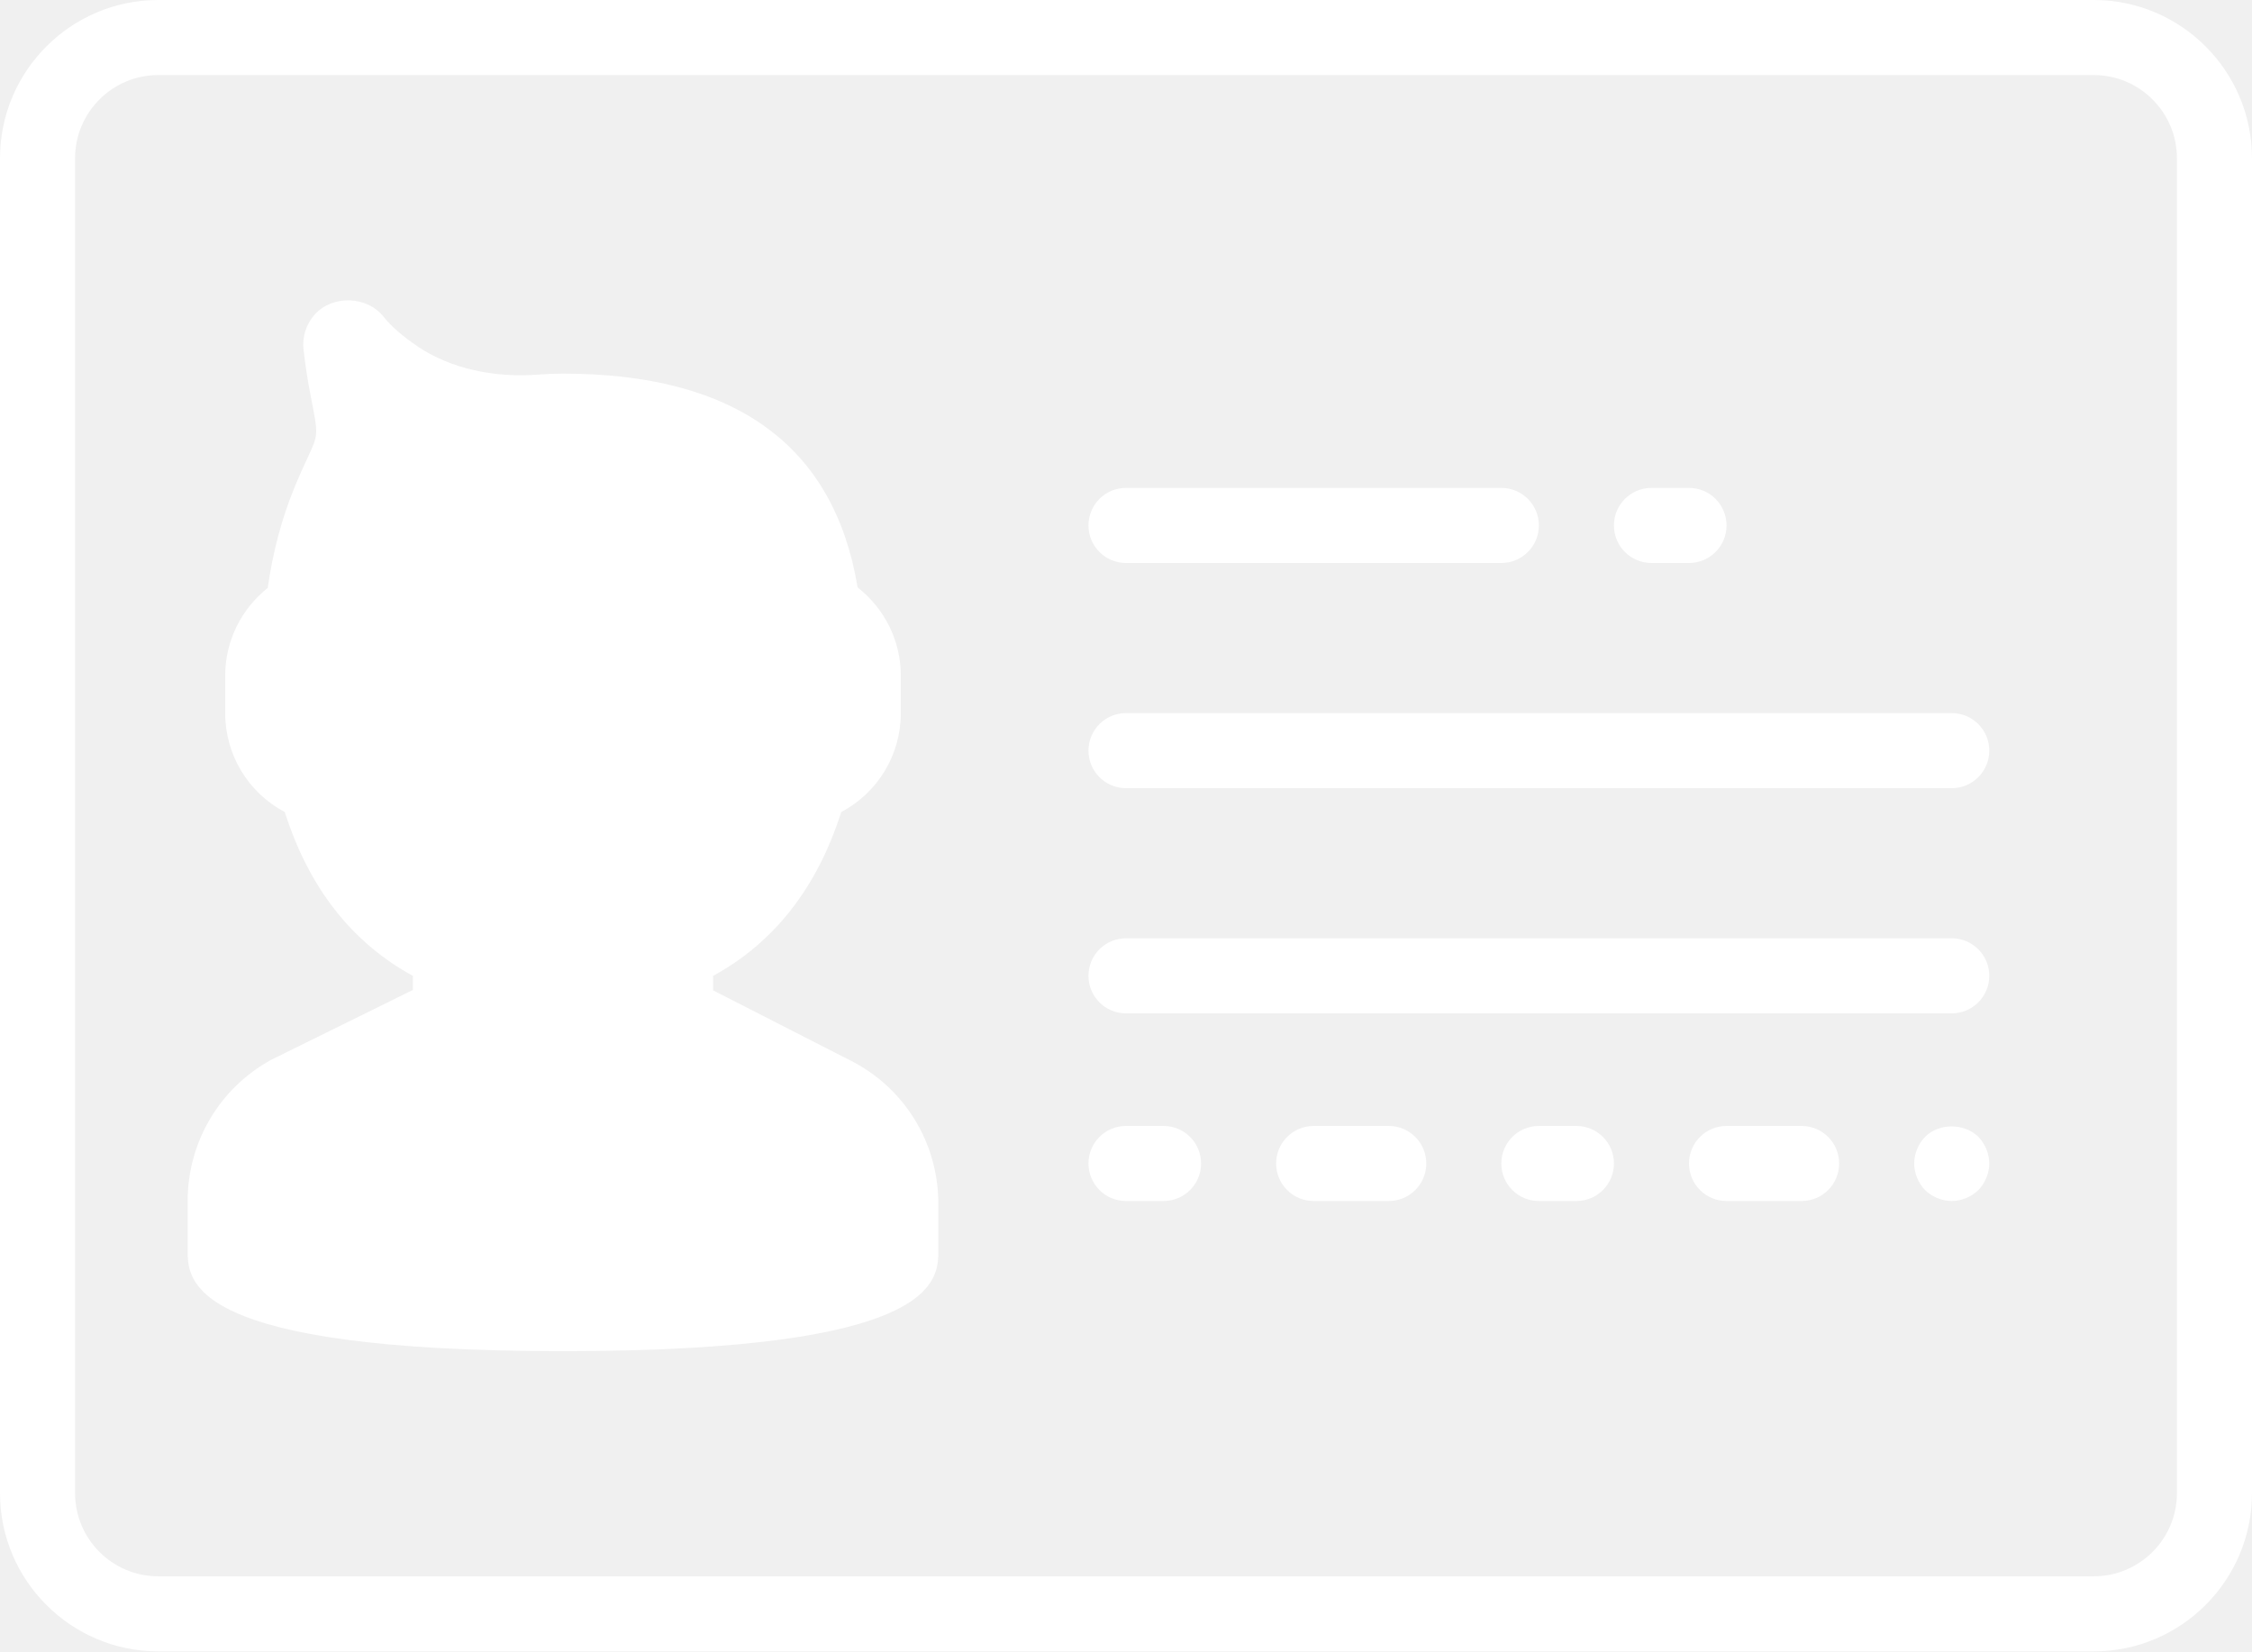
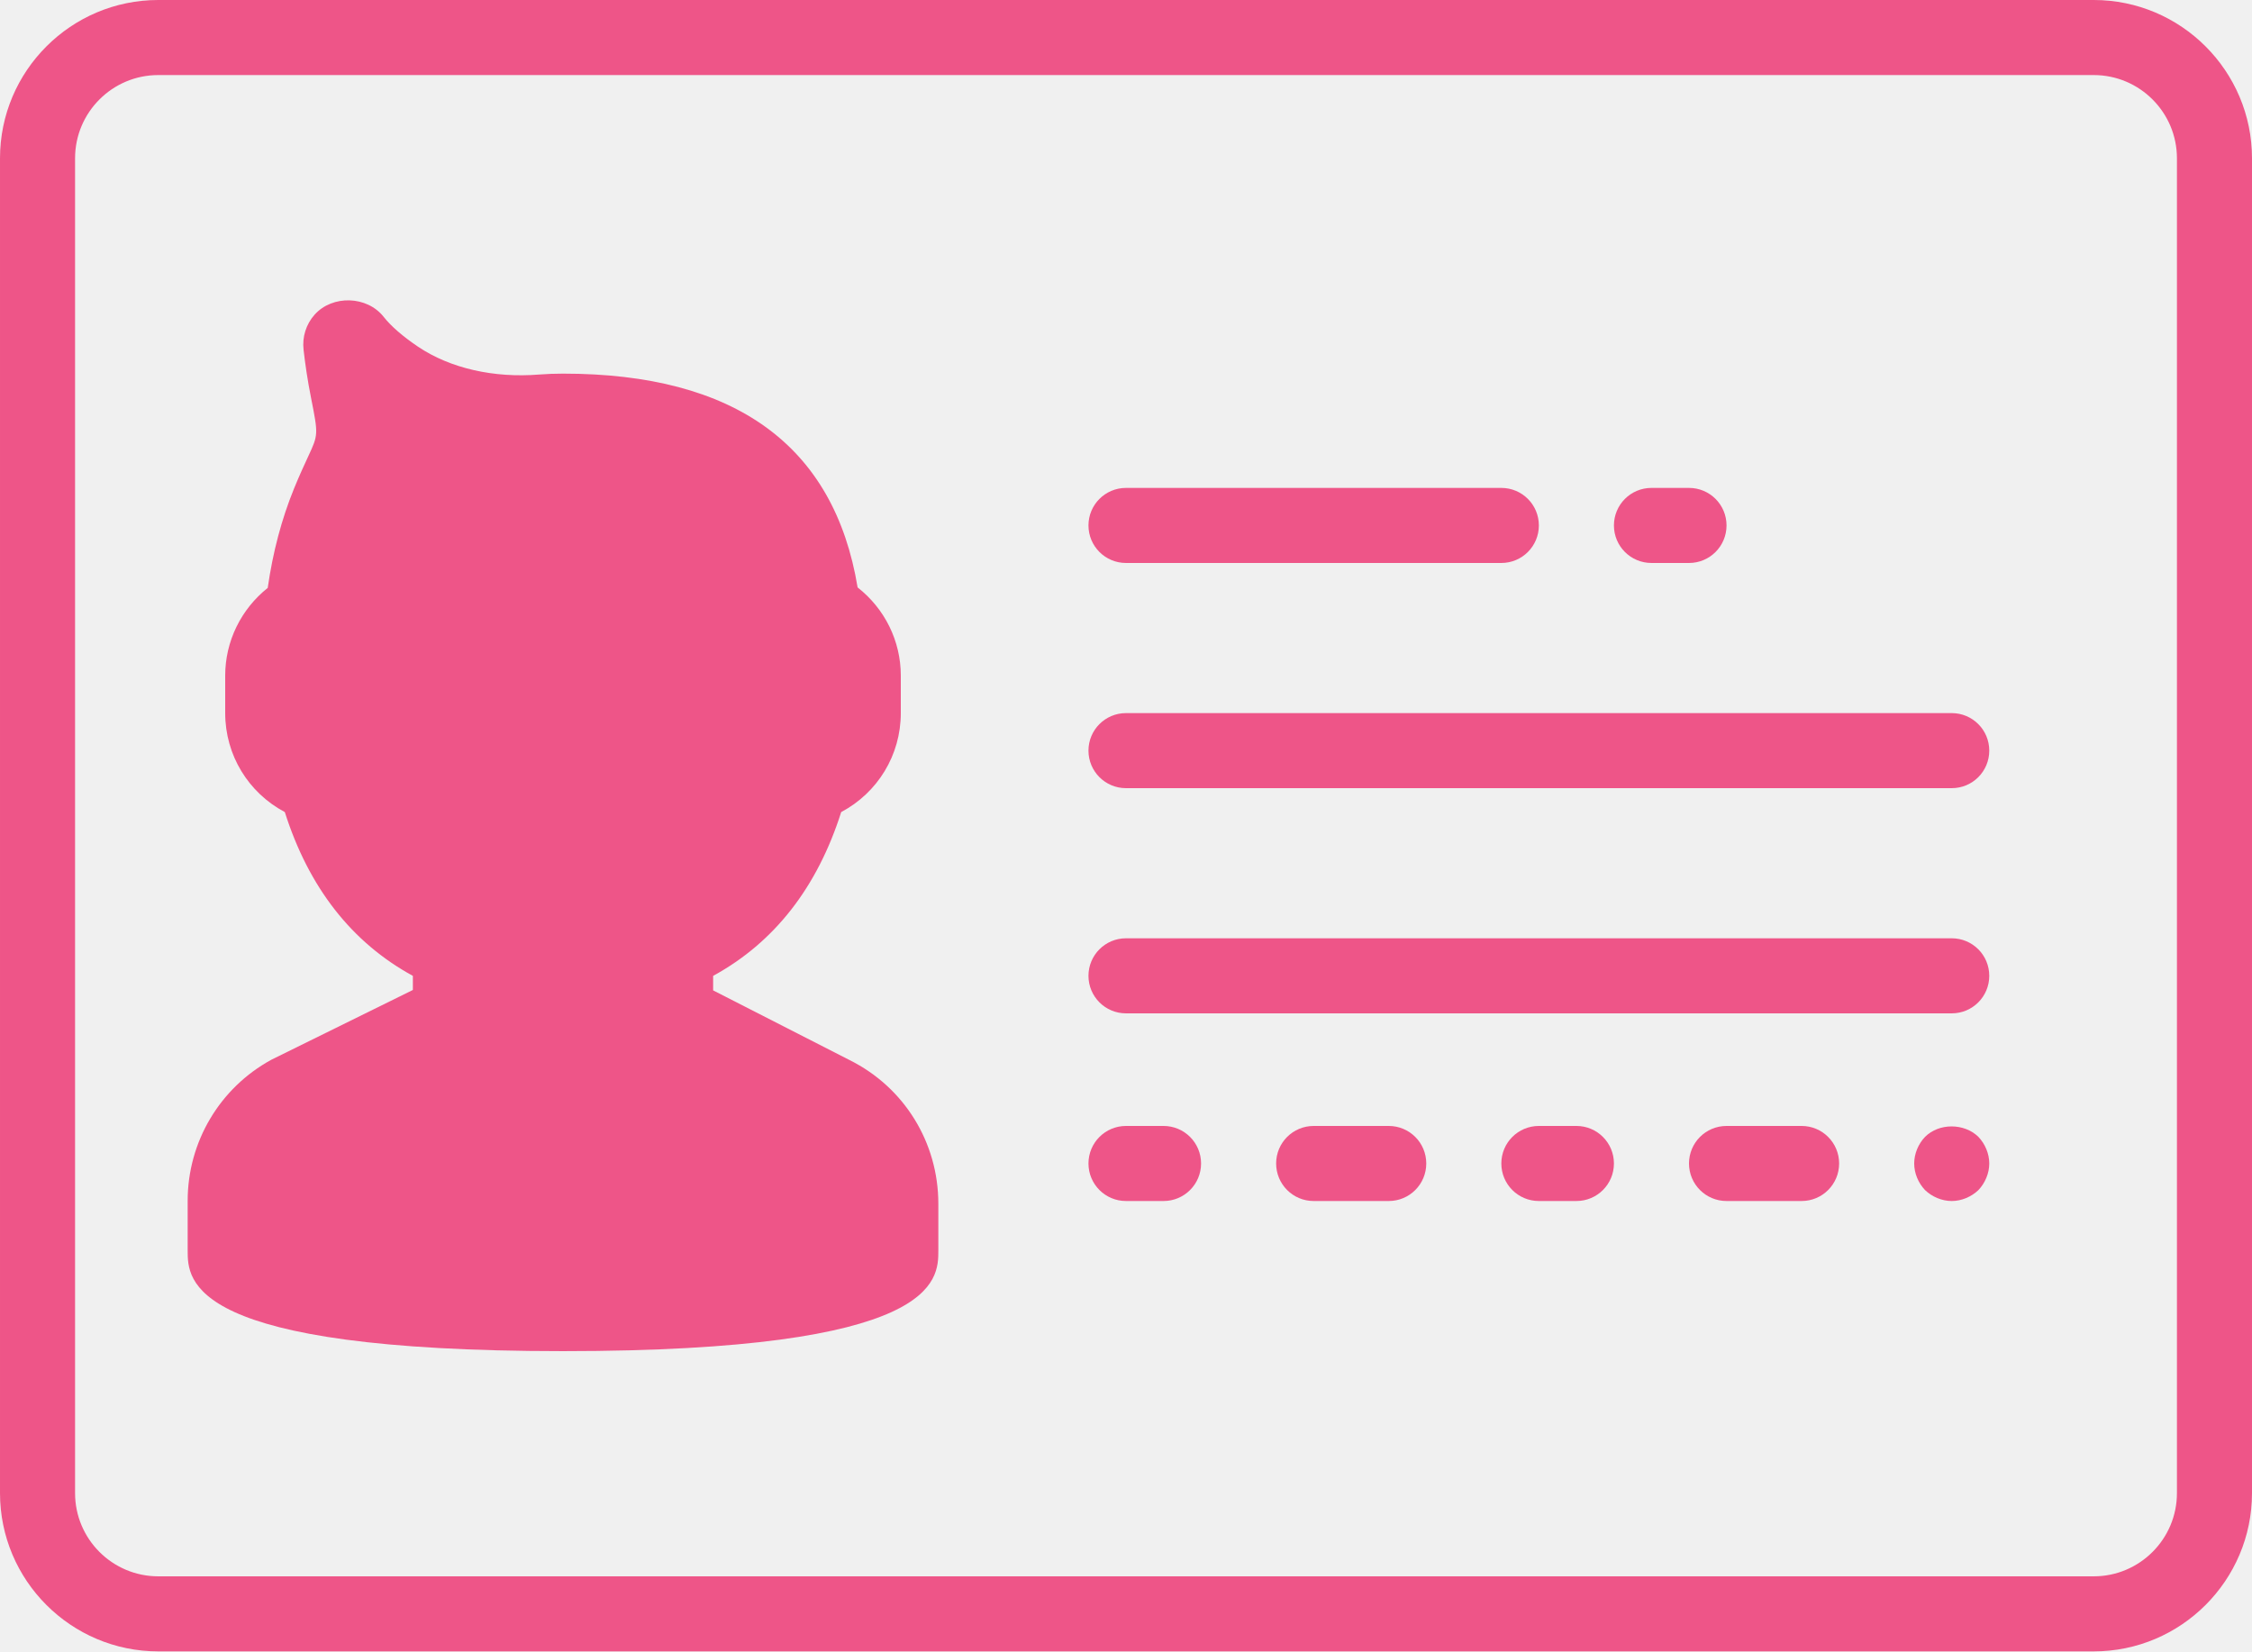
<svg xmlns="http://www.w3.org/2000/svg" width="144.498mm" height="105.965mm" viewBox="0 0 512 375.467" id="svg2" version="1.1">
  <defs id="defs4" />
  <g id="layer1" transform="translate(1517.519,2415.323)">
-     <g id="g5590" transform="matrix(8.533334,0,0,8.533334,-1517.519,-2483.59)">
-       <g id="g5530">
-         <path id="path5532" d="M 55.783,8 4.217,8 C 1.892,8 0,9.892 0,12.217 L 0,47.783 C 0,50.108 1.892,52 4.217,52 l 51.566,0 C 58.108,52 60,50.108 60,47.783 L 60,12.217 C 60,9.892 58.108,8 55.783,8 Z M 58,47.783 C 58,49.006 57.006,50 55.783,50 L 4.217,50 C 2.994,50 2,49.006 2,47.783 L 2,12.217 C 2,10.994 2.994,10 4.217,10 l 51.566,0 C 57.006,10 58,10.994 58,12.217 l 0,35.566 z" style="fill:#ffffff" />
-         <path id="path5534" d="M 22.642,36.248 19,34.388 19,34.001 c 1.628,-0.889 2.773,-2.353 3.412,-4.364 C 23.381,29.123 24,28.122 24,27 l 0,-1 c 0,-0.926 -0.431,-1.785 -1.151,-2.349 -0.624,-3.78 -3.262,-5.696 -7.849,-5.696 -0.217,0 -0.429,0.008 -0.636,0.024 -1.202,0.097 -2.363,-0.162 -3.224,-0.74 C 10.731,16.963 10.422,16.695 10.225,16.446 9.781,15.878 8.856,15.853 8.382,16.384 8.155,16.638 8.048,16.98 8.088,17.32 c 0.042,0.374 0.105,0.809 0.2,1.286 0.193,0.975 0.193,0.975 -0.078,1.558 -0.102,0.221 -0.228,0.49 -0.376,0.853 C 7.503,21.828 7.268,22.716 7.133,23.664 6.424,24.229 6,25.083 6,26 l 0,1 c 0,1.122 0.619,2.123 1.588,2.637 0.639,2.012 1.784,3.476 3.412,4.364 l 0,0.376 -3.769,1.858 C 5.855,36.985 5,38.425 5,39.993 l 0,1.325 C 5,42.121 5,44 15,44 25,44 25,42.121 25,41.318 l 0,-1.245 c 0,-1.632 -0.906,-3.099 -2.358,-3.825 z" style="fill:#ffffff" />
-         <path id="path5536" d="m 30,23 10,0 c 0.553,0 1,-0.447 1,-1 0,-0.553 -0.447,-1 -1,-1 l -10,0 c -0.553,0 -1,0.447 -1,1 0,0.553 0.447,1 1,1 z" style="fill:#ffffff" />
-         <path id="path5538" d="m 44,23 1,0 c 0.553,0 1,-0.447 1,-1 0,-0.553 -0.447,-1 -1,-1 l -1,0 c -0.553,0 -1,0.447 -1,1 0,0.553 0.447,1 1,1 z" style="fill:#ffffff" />
-         <path id="path5540" d="m 31,38 -1,0 c -0.553,0 -1,0.447 -1,1 0,0.553 0.447,1 1,1 l 1,0 c 0.553,0 1,-0.447 1,-1 0,-0.553 -0.447,-1 -1,-1 z" style="fill:#ffffff" />
-         <path id="path5542" d="m 37,38 -2,0 c -0.553,0 -1,0.447 -1,1 0,0.553 0.447,1 1,1 l 2,0 c 0.553,0 1,-0.447 1,-1 0,-0.553 -0.447,-1 -1,-1 z" style="fill:#ffffff" />
-         <path id="path5544" d="m 42,38 -1,0 c -0.553,0 -1,0.447 -1,1 0,0.553 0.447,1 1,1 l 1,0 c 0.553,0 1,-0.447 1,-1 0,-0.553 -0.447,-1 -1,-1 z" style="fill:#ffffff" />
-         <path id="path5546" d="m 48,38 -2,0 c -0.553,0 -1,0.447 -1,1 0,0.553 0.447,1 1,1 l 2,0 c 0.553,0 1,-0.447 1,-1 0,-0.553 -0.447,-1 -1,-1 z" style="fill:#ffffff" />
-         <path id="path5548" d="M 51.29,38.29 C 51.109,38.479 51,38.74 51,39 c 0,0.26 0.109,0.52 0.29,0.71 0.189,0.18 0.45,0.29 0.71,0.29 0.26,0 0.52,-0.11 0.71,-0.29 C 52.89,39.52 53,39.26 53,39 c 0,-0.26 -0.11,-0.521 -0.29,-0.71 -0.38,-0.37 -1.05,-0.37 -1.42,0 z" style="fill:#ffffff" />
-         <path id="path5550" d="m 52,27 -22,0 c -0.553,0 -1,0.447 -1,1 0,0.553 0.447,1 1,1 l 22,0 c 0.553,0 1,-0.447 1,-1 0,-0.553 -0.447,-1 -1,-1 z" style="fill:#ffffff" />
-         <path id="path5552" d="m 52,33 -22,0 c -0.553,0 -1,0.447 -1,1 0,0.553 0.447,1 1,1 l 22,0 c 0.553,0 1,-0.447 1,-1 0,-0.553 -0.447,-1 -1,-1 z" style="fill:#ffffff" />
+     <g id="g5590" transform="matrix(8.533334,0,0,8.533334,-1517.519,-2483.59)" style="fill:#ee5588;fill-opacity:1">
+       <g id="g5530" style="fill:#ee5588;fill-opacity:1">
+         <path id="path5532" d="M 55.783,8 4.217,8 C 1.892,8 0,9.892 0,12.217 L 0,47.783 C 0,50.108 1.892,52 4.217,52 l 51.566,0 C 58.108,52 60,50.108 60,47.783 L 60,12.217 C 60,9.892 58.108,8 55.783,8 Z M 58,47.783 C 58,49.006 57.006,50 55.783,50 L 4.217,50 C 2.994,50 2,49.006 2,47.783 L 2,12.217 C 2,10.994 2.994,10 4.217,10 l 51.566,0 C 57.006,10 58,10.994 58,12.217 l 0,35.566 z" style="fill:#ee5588;fill-opacity:1" />
+         <path id="path5534" d="M 22.642,36.248 19,34.388 19,34.001 c 1.628,-0.889 2.773,-2.353 3.412,-4.364 C 23.381,29.123 24,28.122 24,27 l 0,-1 c 0,-0.926 -0.431,-1.785 -1.151,-2.349 -0.624,-3.78 -3.262,-5.696 -7.849,-5.696 -0.217,0 -0.429,0.008 -0.636,0.024 -1.202,0.097 -2.363,-0.162 -3.224,-0.74 C 10.731,16.963 10.422,16.695 10.225,16.446 9.781,15.878 8.856,15.853 8.382,16.384 8.155,16.638 8.048,16.98 8.088,17.32 c 0.042,0.374 0.105,0.809 0.2,1.286 0.193,0.975 0.193,0.975 -0.078,1.558 -0.102,0.221 -0.228,0.49 -0.376,0.853 C 7.503,21.828 7.268,22.716 7.133,23.664 6.424,24.229 6,25.083 6,26 l 0,1 c 0,1.122 0.619,2.123 1.588,2.637 0.639,2.012 1.784,3.476 3.412,4.364 l 0,0.376 -3.769,1.858 C 5.855,36.985 5,38.425 5,39.993 l 0,1.325 C 5,42.121 5,44 15,44 25,44 25,42.121 25,41.318 l 0,-1.245 c 0,-1.632 -0.906,-3.099 -2.358,-3.825 z" style="fill:#ee5588;fill-opacity:1" />
+         <path id="path5536" d="m 30,23 10,0 c 0.553,0 1,-0.447 1,-1 0,-0.553 -0.447,-1 -1,-1 l -10,0 c -0.553,0 -1,0.447 -1,1 0,0.553 0.447,1 1,1 z" style="fill:#ee5588;fill-opacity:1" />
+         <path id="path5538" d="m 44,23 1,0 c 0.553,0 1,-0.447 1,-1 0,-0.553 -0.447,-1 -1,-1 l -1,0 c -0.553,0 -1,0.447 -1,1 0,0.553 0.447,1 1,1 z" style="fill:#ee5588;fill-opacity:1" />
+         <path id="path5540" d="m 31,38 -1,0 c -0.553,0 -1,0.447 -1,1 0,0.553 0.447,1 1,1 l 1,0 c 0.553,0 1,-0.447 1,-1 0,-0.553 -0.447,-1 -1,-1 z" style="fill:#ee5588;fill-opacity:1" />
+         <path id="path5542" d="m 37,38 -2,0 c -0.553,0 -1,0.447 -1,1 0,0.553 0.447,1 1,1 l 2,0 c 0.553,0 1,-0.447 1,-1 0,-0.553 -0.447,-1 -1,-1 z" style="fill:#ee5588;fill-opacity:1" />
+         <path id="path5544" d="m 42,38 -1,0 c -0.553,0 -1,0.447 -1,1 0,0.553 0.447,1 1,1 l 1,0 c 0.553,0 1,-0.447 1,-1 0,-0.553 -0.447,-1 -1,-1 z" style="fill:#ee5588;fill-opacity:1" />
+         <path id="path5546" d="m 48,38 -2,0 c -0.553,0 -1,0.447 -1,1 0,0.553 0.447,1 1,1 l 2,0 c 0.553,0 1,-0.447 1,-1 0,-0.553 -0.447,-1 -1,-1 z" style="fill:#ee5588;fill-opacity:1" />
+         <path id="path5548" d="M 51.29,38.29 C 51.109,38.479 51,38.74 51,39 c 0,0.26 0.109,0.52 0.29,0.71 0.189,0.18 0.45,0.29 0.71,0.29 0.26,0 0.52,-0.11 0.71,-0.29 C 52.89,39.52 53,39.26 53,39 c 0,-0.26 -0.11,-0.521 -0.29,-0.71 -0.38,-0.37 -1.05,-0.37 -1.42,0 z" style="fill:#ee5588;fill-opacity:1" />
+         <path id="path5550" d="m 52,27 -22,0 c -0.553,0 -1,0.447 -1,1 0,0.553 0.447,1 1,1 l 22,0 c 0.553,0 1,-0.447 1,-1 0,-0.553 -0.447,-1 -1,-1 z" style="fill:#ee5588;fill-opacity:1" />
+         <path id="path5552" d="m 52,33 -22,0 c -0.553,0 -1,0.447 -1,1 0,0.553 0.447,1 1,1 l 22,0 c 0.553,0 1,-0.447 1,-1 0,-0.553 -0.447,-1 -1,-1 z" style="fill:#ee5588;fill-opacity:1" />
      </g>
-       <g id="g5554" />
-       <g id="g5556" />
-       <g id="g5558" />
-       <g id="g5560" />
-       <g id="g5562" />
-       <g id="g5564" />
-       <g id="g5566" />
-       <g id="g5568" />
-       <g id="g5570" />
-       <g id="g5572" />
-       <g id="g5574" />
-       <g id="g5576" />
-       <g id="g5578" />
-       <g id="g5580" />
-       <g id="g5582" />
+       <g id="g5554" style="fill:#ee5588;fill-opacity:1" />
+       <g id="g5556" style="fill:#ee5588;fill-opacity:1" />
+       <g id="g5558" style="fill:#ee5588;fill-opacity:1" />
+       <g id="g5560" style="fill:#ee5588;fill-opacity:1" />
+       <g id="g5562" style="fill:#ee5588;fill-opacity:1" />
+       <g id="g5564" style="fill:#ee5588;fill-opacity:1" />
+       <g id="g5566" style="fill:#ee5588;fill-opacity:1" />
+       <g id="g5568" style="fill:#ee5588;fill-opacity:1" />
+       <g id="g5570" style="fill:#ee5588;fill-opacity:1" />
+       <g id="g5572" style="fill:#ee5588;fill-opacity:1" />
+       <g id="g5574" style="fill:#ee5588;fill-opacity:1" />
+       <g id="g5576" style="fill:#ee5588;fill-opacity:1" />
+       <g id="g5578" style="fill:#ee5588;fill-opacity:1" />
+       <g id="g5580" style="fill:#ee5588;fill-opacity:1" />
+       <g id="g5582" style="fill:#ee5588;fill-opacity:1" />
    </g>
  </g>
</svg>
